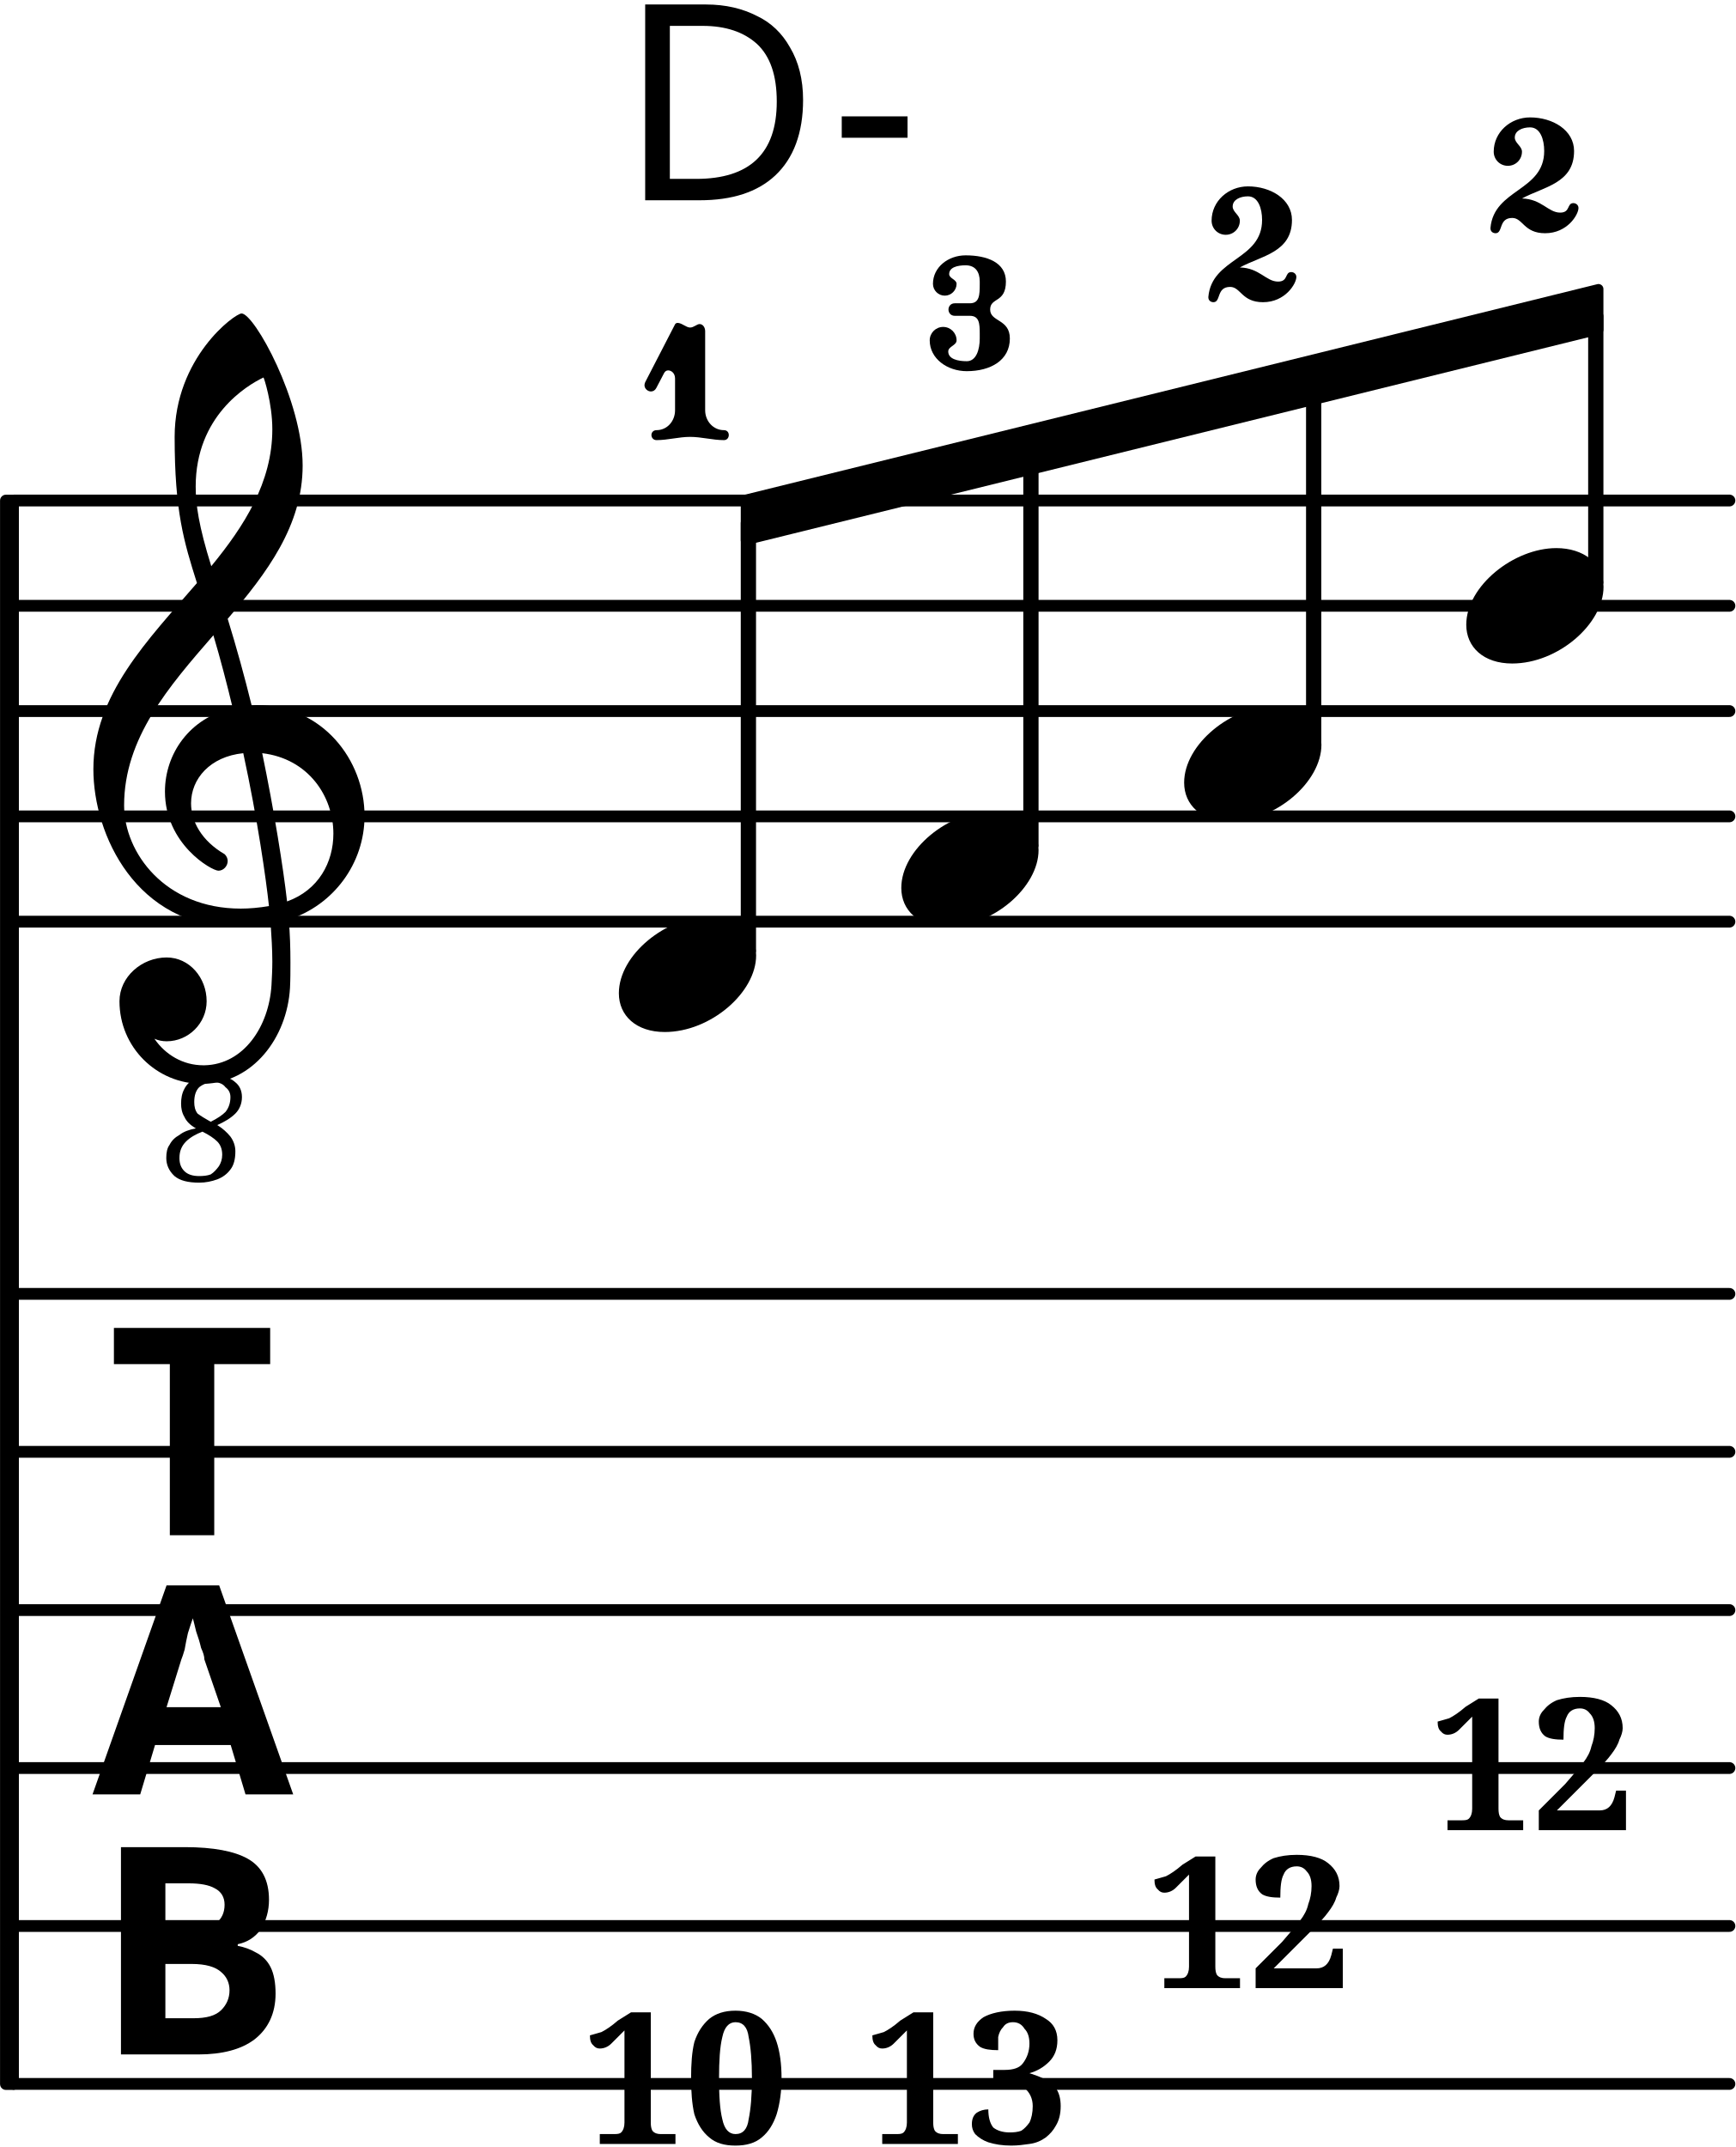
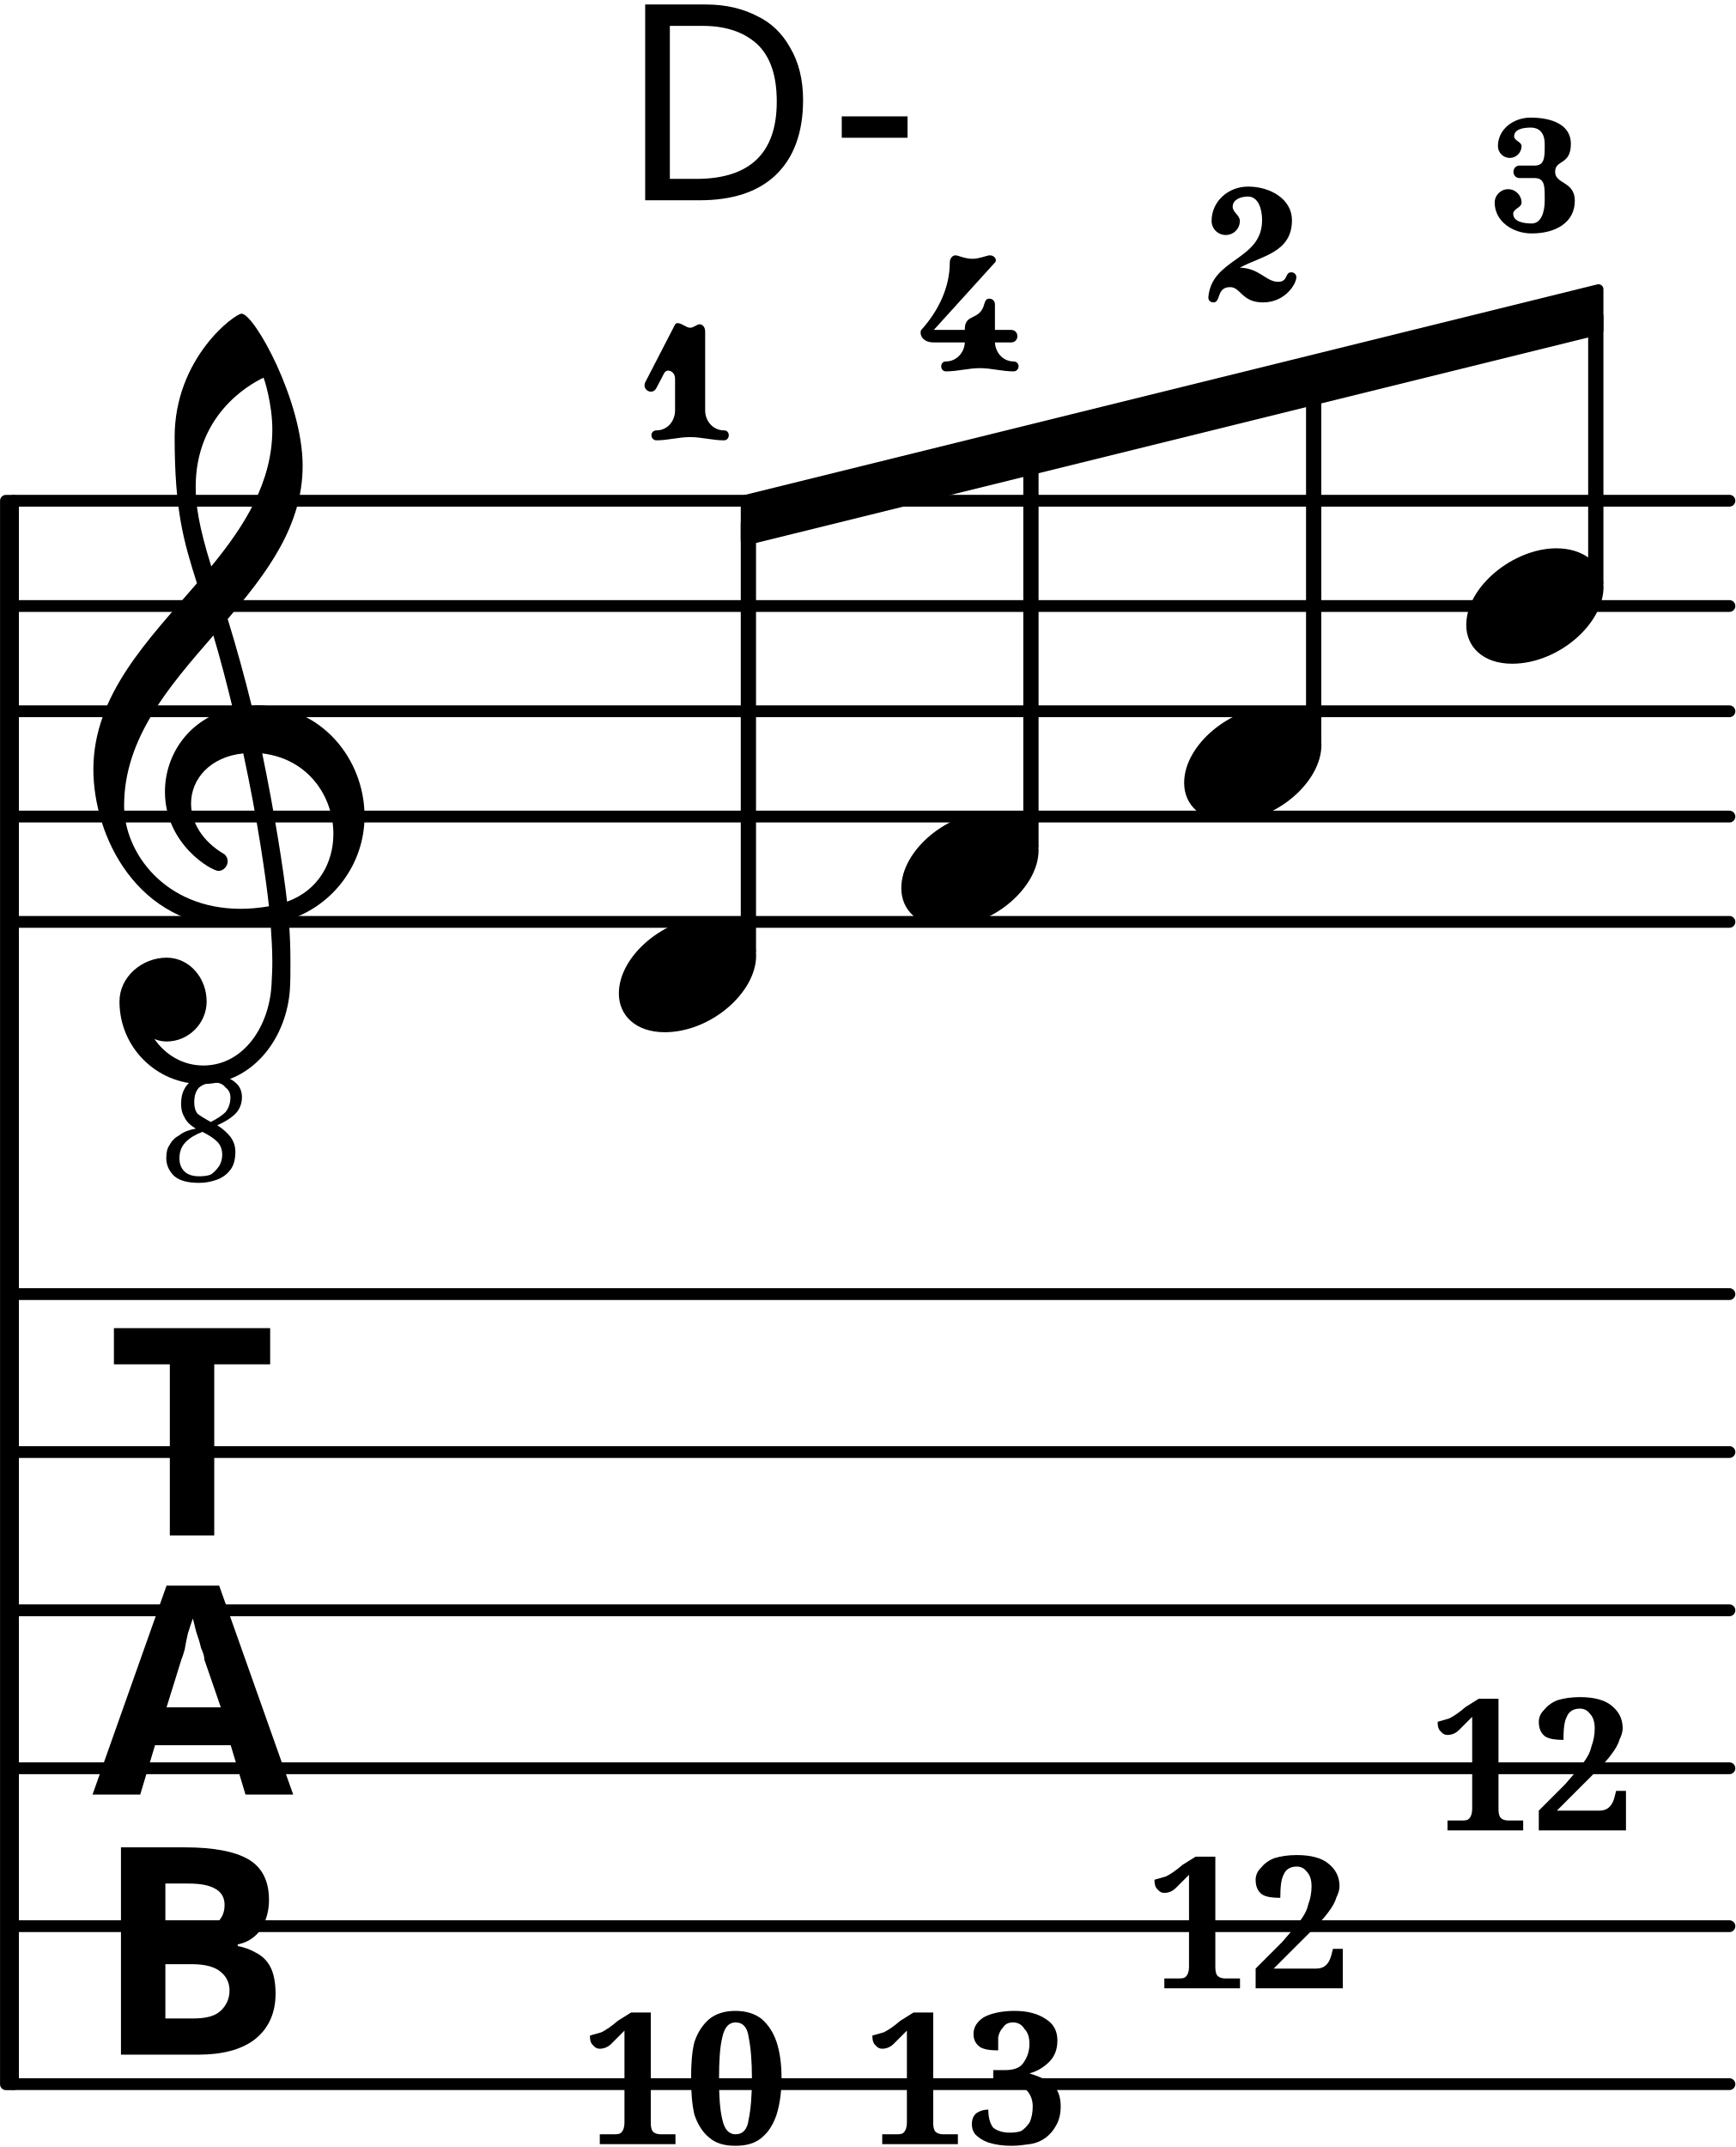
- <svg xmlns="http://www.w3.org/2000/svg" preserveAspectRatio="xMidYMid meet" viewBox="-0.079 -4.851 16.49 20.39">
+ <svg xmlns="http://www.w3.org/2000/svg" preserveAspectRatio="xMidYMid meet" viewBox="-0.079 -4.853 16.49 20.39">
  <g transform="translate(0, 3.902)">
    <line stroke-linejoin="round" stroke-linecap="round" stroke-width="0.112" stroke="currentColor" x1="0.056" y1="0" x2="16.35" y2="0" />
  </g>
  <g transform="translate(0, 2.902)">
    <line stroke-linejoin="round" stroke-linecap="round" stroke-width="0.112" stroke="currentColor" x1="0.056" y1="0" x2="16.35" y2="0" />
  </g>
  <g transform="translate(0, 1.902)">
    <line stroke-linejoin="round" stroke-linecap="round" stroke-width="0.112" stroke="currentColor" x1="0.056" y1="0" x2="16.35" y2="0" />
  </g>
  <g transform="translate(0, 0.9023)">
    <line stroke-linejoin="round" stroke-linecap="round" stroke-width="0.112" stroke="currentColor" x1="0.056" y1="0" x2="16.35" y2="0" />
  </g>
  <g transform="translate(0, -0.0977)">
    <line stroke-linejoin="round" stroke-linecap="round" stroke-width="0.112" stroke="currentColor" x1="0.056" y1="0" x2="16.35" y2="0" />
  </g>
  <g transform="translate(0, 14.94)">
    <line stroke-linejoin="round" stroke-linecap="round" stroke-width="0.112" stroke="currentColor" x1="0.056" y1="0" x2="16.35" y2="0" />
  </g>
  <g transform="translate(0, 13.44)">
    <line stroke-linejoin="round" stroke-linecap="round" stroke-width="0.112" stroke="currentColor" x1="0.056" y1="0" x2="16.35" y2="0" />
  </g>
  <g transform="translate(0, 11.94)">
    <line stroke-linejoin="round" stroke-linecap="round" stroke-width="0.112" stroke="currentColor" x1="0.056" y1="0" x2="16.35" y2="0" />
  </g>
  <g transform="translate(0, 10.44)">
    <line stroke-linejoin="round" stroke-linecap="round" stroke-width="0.112" stroke="currentColor" x1="0.056" y1="0" x2="16.35" y2="0" />
  </g>
  <g transform="translate(0, 8.937)">
    <line stroke-linejoin="round" stroke-linecap="round" stroke-width="0.112" stroke="currentColor" x1="0.056" y1="0" x2="16.35" y2="0" />
  </g>
  <g transform="translate(0, 7.437)">
    <line stroke-linejoin="round" stroke-linecap="round" stroke-width="0.112" stroke="currentColor" x1="0.056" y1="0" x2="16.35" y2="0" />
  </g>
  <g transform="translate(6.958, 0.0865)">
    <polygon stroke-linejoin="round" stroke-linecap="round" stroke-width="0.094" fill="currentColor" stroke="currentColor" points="8.148 -2.193 8.148 -1.807 0.047 0.193 0.047 -0.193" />
  </g>
-   <g transform="translate(5.8, -2.949)">
+   <g transform="translate(5.8, -2.951)">
    <text font-family="sans" font-size="2.616" text-anchor="start" fill="currentColor">
      <tspan>D</tspan>
    </text>
  </g>
-   <g transform="translate(7.808, -2.949)">
+   <g transform="translate(7.808, -2.951)">
    <text font-family="sans" font-size="2.616" text-anchor="start" fill="currentColor">
      <tspan>-</tspan>
    </text>
  </g>
  <g transform="translate(5.8, 4.402)">
    <path transform="scale(0.004, -0.004)" d="M0 -45c0 92 113 182 214 182c64 0 112 -36 112 -92c0 -88 -108 -182 -217 -182c-68 0 -109 39 -109 92z" fill="currentColor" />
  </g>
  <g transform="translate(6.05, -0.6712)">
    <path transform="scale(0.0022, -0.0022)" d="M194 486c16 0 29 15 41 15c13 0 24 -13 24 -31v-341c0 -47 35 -86 81 -86c14 0 21 -10 21 -21s-7 -22 -21 -22c-49 0 -97 14 -146 14s-96 -14 -145 -14c-14 0 -22 11 -22 22s8 21 22 21c46 0 80 39 80 86v137c0 23 -16 35 -30 35c-7 0 -13 -4 -17 -11l-34 -65 c-5 -10 -14 -15 -23 -15c-14 0 -28 12 -28 27c0 4 1 8 3 13l129 250c2 4 7 6 11 6c18 0 37 -20 54 -20z" fill="currentColor" />
  </g>
  <g transform="translate(0.8, 2.902)">
    <path transform="scale(0.004, -0.004)" d="M265 -635h-5c-108 0 -196 87 -196 196c0 58 53 104 112 104c54 0 95 -48 95 -104c0 -52 -43 -95 -95 -95c-10 0 -20 2 -29 6c26 -38 68 -63 116 -63h3zM403 150c28 -135 50 -272 59 -352c75 27 110 93 110 161c0 88 -59 178 -169 191zM75 26c0 -112 97 -245 277 -245 c21 0 43 2 67 6c-7 65 -27 206 -61 363c-79 -8 -124 -61 -124 -119c0 -43 25 -89 80 -121c5 -5 7 -11 7 -16c0 -12 -10 -23 -22 -23c-16 0 -127 63 -127 188c0 89 58 175 161 198c-14 58 -29 116 -46 173c-106 -122 -212 -244 -212 -404zM354 1194c30 0 145 -207 145 -361 c0 -143 -85 -255 -178 -364c21 -68 40 -137 57 -206c4 0 8 1 12 1c156 0 256 -130 256 -263c0 -113 -74 -212 -180 -246c3 -34 4 -68 4 -102c0 -20 0 -40 -1 -60c-7 -120 -89 -225 -204 -228l1 44c93 2 153 92 159 190c1 19 2 37 2 56c0 30 -2 60 -4 90 c-28 -5 -54 -8 -79 -8c-240 0 -342 219 -342 375c0 177 130 307 246 442c-31 98 -53 170 -53 347c0 188 143 293 159 293zM427 919c0 62 -20 123 -21 123c-40 -19 -161 -92 -161 -259c0 -42 7 -93 37 -189c78 95 145 199 145 325z" fill="currentColor" />
  </g>
  <g transform="translate(1.485, 6.365)">
    <text font-family="serif" font-style="italic" font-size="1.386" text-anchor="start" fill="currentColor">
      <tspan>8</tspan>
    </text>
  </g>
  <g transform="translate(5.447, 15.51)">
    <text font-family="serif" font-weight="bold" font-size="1.746" text-anchor="start" fill="currentColor">
      <tspan>10</tspan>
    </text>
  </g>
  <g transform="translate(0.9406, 9.729)">
    <text font-family="sans" font-weight="bold" font-size="2.772" text-anchor="start" fill="currentColor">
      <tspan>T</tspan>
    </text>
  </g>
  <g transform="translate(0.8, 12.19)">
    <text font-family="sans" font-weight="bold" font-size="2.772" text-anchor="start" fill="currentColor">
      <tspan>A</tspan>
    </text>
  </g>
  <g transform="translate(0.8201, 14.66)">
    <text font-family="sans" font-weight="bold" font-size="2.772" text-anchor="start" fill="currentColor">
      <tspan>B</tspan>
    </text>
  </g>
  <g transform="translate(7.03, 1.902)">
    <rect x="-0.072" y="-1.833" width="0.145" height="4.154" ry="0.047" fill="currentColor" />
  </g>
  <g transform="translate(8.483, 3.402)">
    <path transform="scale(0.004, -0.004)" d="M0 -45c0 92 113 182 214 182c64 0 112 -36 112 -92c0 -88 -108 -182 -217 -182c-68 0 -109 39 -109 92z" fill="currentColor" />
  </g>
-   <g transform="translate(8.753, -1.326)">
-     <path transform="scale(0.0022, -0.0022)" d="M261 266c0 -54 85 -40 85 -125c0 -94 -83 -141 -186 -141c-84 0 -160 54 -160 133c0 32 26 58 58 58s58 -26 58 -58c0 -22 -36 -26 -36 -48c0 -33 42 -42 80 -42c41 0 56 50 56 98v21c0 44 -2 77 -43 77h-65c-18 0 -27 14 -27 27s9 27 27 27h65c42 0 43 36 43 83v11 c0 43 -20 70 -61 70c-34 0 -71 -8 -71 -38c0 -19 32 -23 32 -42c0 -28 -23 -51 -51 -51s-51 23 -51 51c0 72 66 123 141 123c93 0 174 -31 174 -113c0 -94 -68 -67 -68 -121z" fill="currentColor" />
+   <g transform="translate(8.673, -1.326)">
+     <path transform="scale(0.0022, -0.0022)" d="M148 501c10 0 41 -15 72 -15c32 0 63 15 76 15c15 0 26 -11 26 -21c0 -4 -1 -7 -4 -10l-264 -291h134v4c0 60 50 41 75 85c7 11 8 24 14 36c3 7 10 10 17 10c11 0 24 -8 24 -25v-110h70c18 0 27 -14 27 -27s-9 -27 -27 -27h-70c2 -45 36 -82 80 -82c14 0 22 -10 22 -21 s-8 -22 -22 -22c-49 0 -96 14 -145 14s-97 -14 -146 -14c-14 0 -21 11 -21 22s7 21 21 21c44 0 79 37 81 82h-134c-43 0 -57 25 -57 42c0 5 1 10 3 12c73 81 123 182 123 291c0 17 11 31 25 31z" fill="currentColor" />
  </g>
  <g transform="translate(8.13, 15.51)">
    <text font-family="serif" font-weight="bold" font-size="1.746" text-anchor="start" fill="currentColor">
      <tspan>13</tspan>
    </text>
  </g>
  <g transform="translate(9.714, 1.902)">
    <rect x="-0.072" y="-2.488" width="0.145" height="3.809" ry="0.047" fill="currentColor" />
  </g>
  <g transform="translate(11.17, 2.402)">
    <path transform="scale(0.004, -0.004)" d="M0 -45c0 92 113 182 214 182c64 0 112 -36 112 -92c0 -88 -108 -182 -217 -182c-68 0 -109 39 -109 92z" fill="currentColor" />
  </g>
  <g transform="translate(11.4, -1.981)">
    <path transform="scale(0.0022, -0.0022)" d="M94 66c-60 0 -39 -66 -72 -66c-11 0 -22 7 -22 21v2c15 169 232 158 232 332c0 50 -17 102 -61 102c-33 0 -66 -14 -66 -44c0 -24 31 -37 31 -61c0 -34 -27 -61 -61 -61s-61 27 -61 61c0 84 72 148 157 148c98 0 190 -55 190 -145c0 -140 -131 -154 -225 -205 c85 -2 113 -61 165 -61c45 0 28 41 57 41c11 0 22 -8 22 -21c0 -29 -48 -109 -144 -109c-92 0 -96 66 -142 66z" fill="currentColor" />
  </g>
  <g transform="translate(10.81, 14.03)">
    <text font-family="serif" font-weight="bold" font-size="1.746" text-anchor="start" fill="currentColor">
      <tspan>12</tspan>
    </text>
  </g>
  <g transform="translate(12.4, 1.902)">
    <rect x="-0.072" y="-3.143" width="0.145" height="3.464" ry="0.047" fill="currentColor" />
  </g>
  <g transform="translate(13.85, 0.9023)">
    <path transform="scale(0.004, -0.004)" d="M0 -45c0 92 113 182 214 182c64 0 112 -36 112 -92c0 -88 -108 -182 -217 -182c-68 0 -109 39 -109 92z" fill="currentColor" />
  </g>
-   <g transform="translate(14.08, -2.636)">
-     <path transform="scale(0.0022, -0.0022)" d="M94 66c-60 0 -39 -66 -72 -66c-11 0 -22 7 -22 21v2c15 169 232 158 232 332c0 50 -17 102 -61 102c-33 0 -66 -14 -66 -44c0 -24 31 -37 31 -61c0 -34 -27 -61 -61 -61s-61 27 -61 61c0 84 72 148 157 148c98 0 190 -55 190 -145c0 -140 -131 -154 -225 -205 c85 -2 113 -61 165 -61c45 0 28 41 57 41c11 0 22 -8 22 -21c0 -29 -48 -109 -144 -109c-92 0 -96 66 -142 66z" fill="currentColor" />
+   <g transform="translate(14.12, -2.636)">
+     <path transform="scale(0.0022, -0.0022)" d="M261 266c0 -54 85 -40 85 -125c0 -94 -83 -141 -186 -141c-84 0 -160 54 -160 133c0 32 26 58 58 58s58 -26 58 -58c0 -22 -36 -26 -36 -48c0 -33 42 -42 80 -42c41 0 56 50 56 98v21c0 44 -2 77 -43 77h-65c-18 0 -27 14 -27 27s9 27 27 27h65c42 0 43 36 43 83v11 c0 43 -20 70 -61 70c-34 0 -71 -8 -71 -38c0 -19 32 -23 32 -42c0 -28 -23 -51 -51 -51s-51 23 -51 51c0 72 66 123 141 123c93 0 174 -31 174 -113c0 -94 -68 -67 -68 -121z" fill="currentColor" />
  </g>
  <g transform="translate(13.5, 12.53)">
    <text font-family="serif" font-weight="bold" font-size="1.746" text-anchor="start" fill="currentColor">
      <tspan>12</tspan>
    </text>
  </g>
  <g transform="translate(15.08, 1.902)">
    <rect x="-0.072" y="-3.798" width="0.145" height="2.619" ry="0.047" fill="currentColor" />
  </g>
  <g transform="translate(-0.0786, 7.42)">
    <rect x="0" y="-7.573" width="0.179" height="15.15" ry="0.056" fill="currentColor" />
  </g>
</svg>
